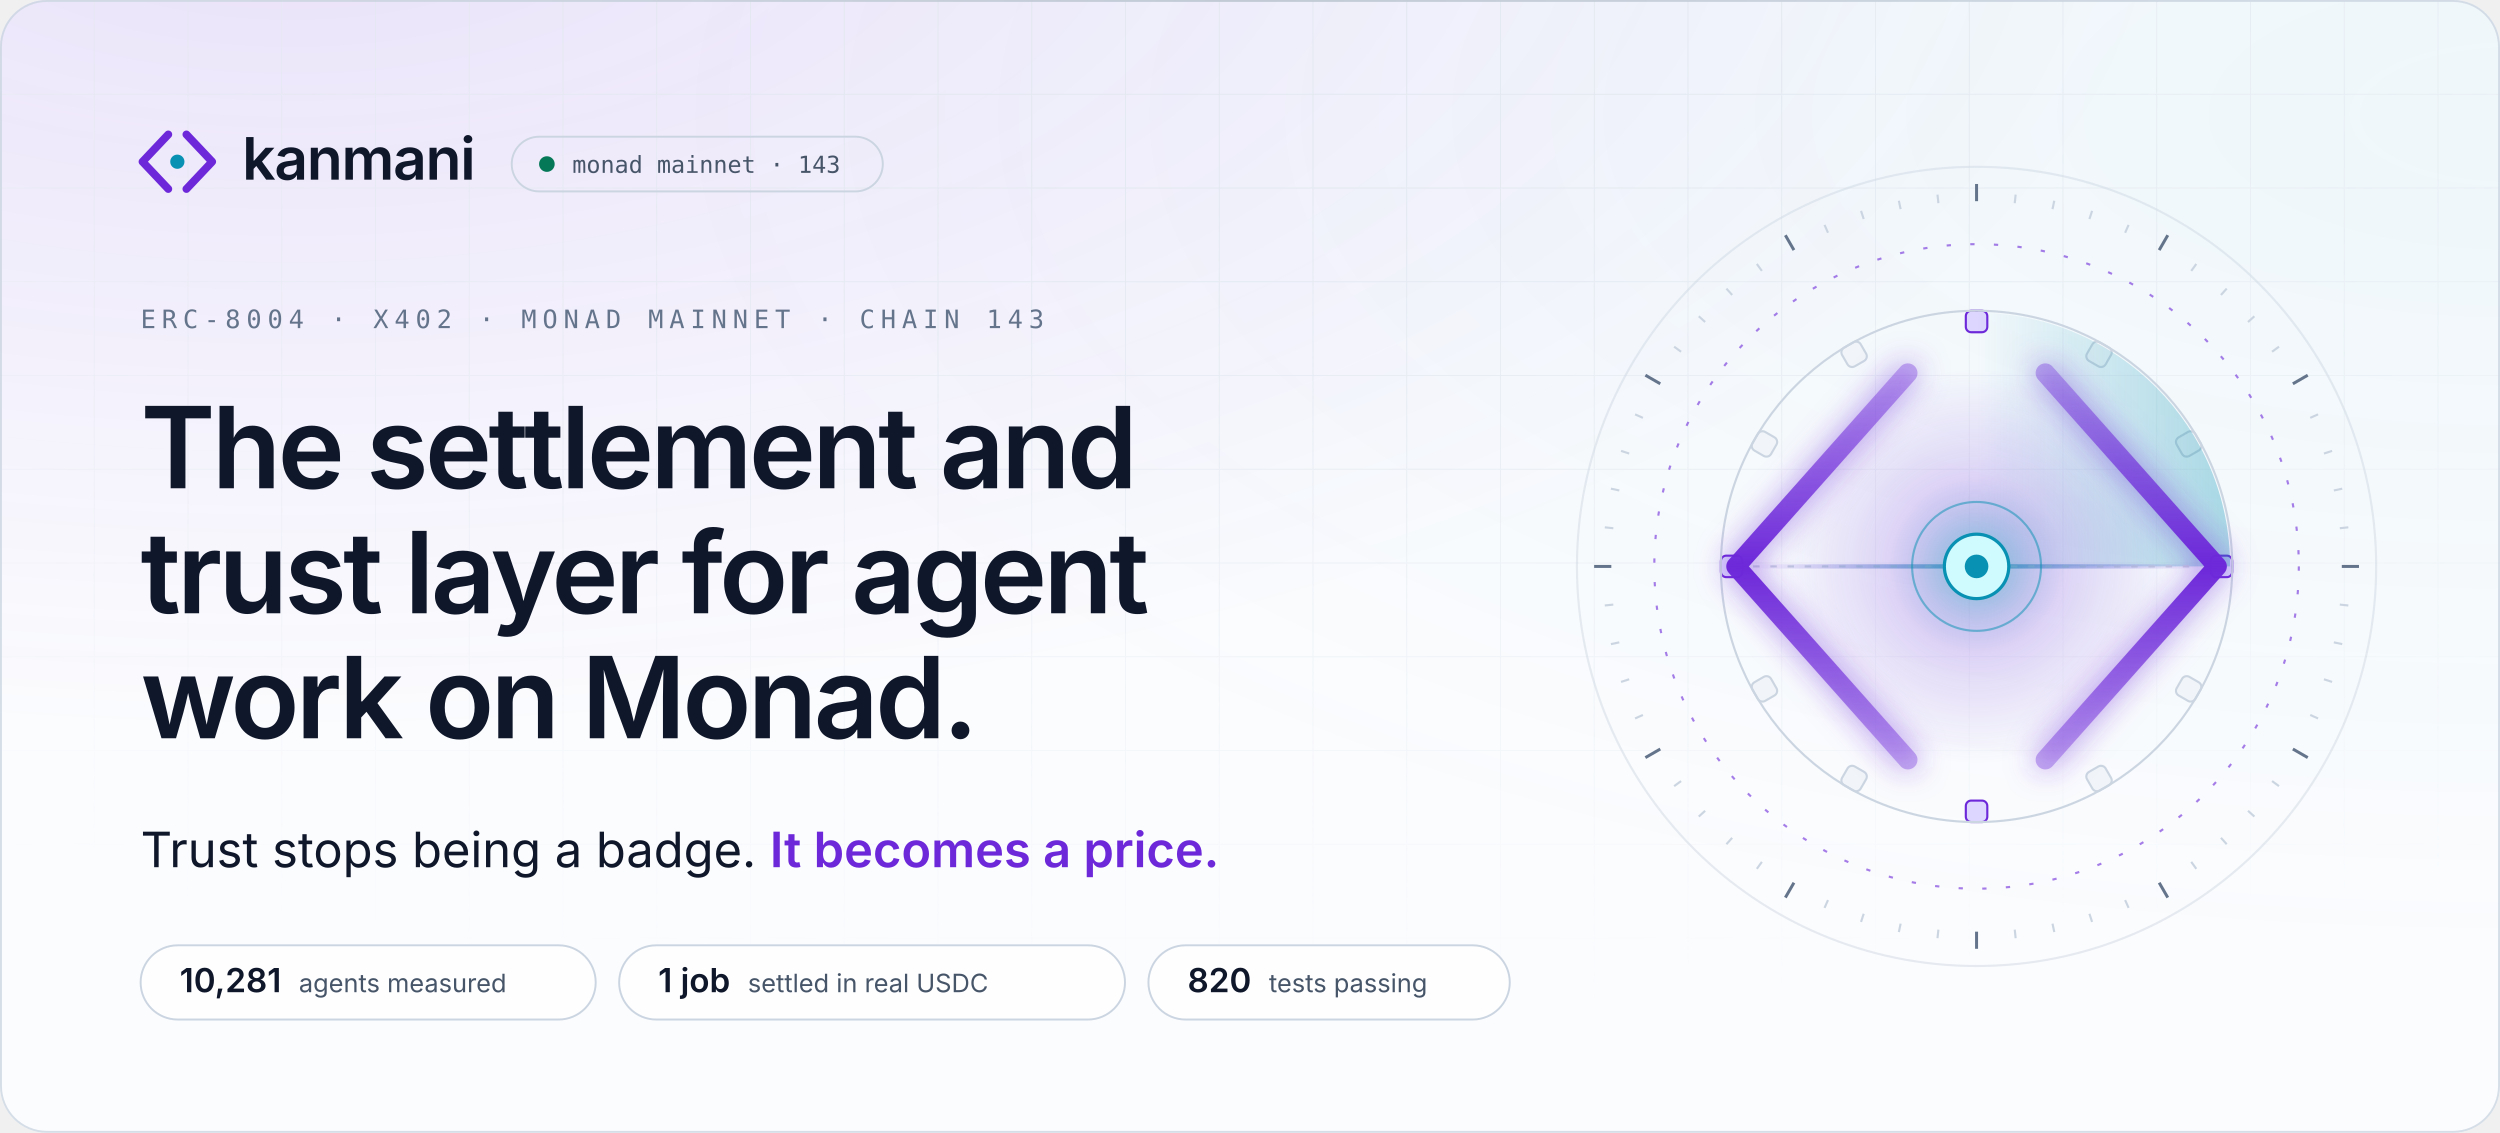
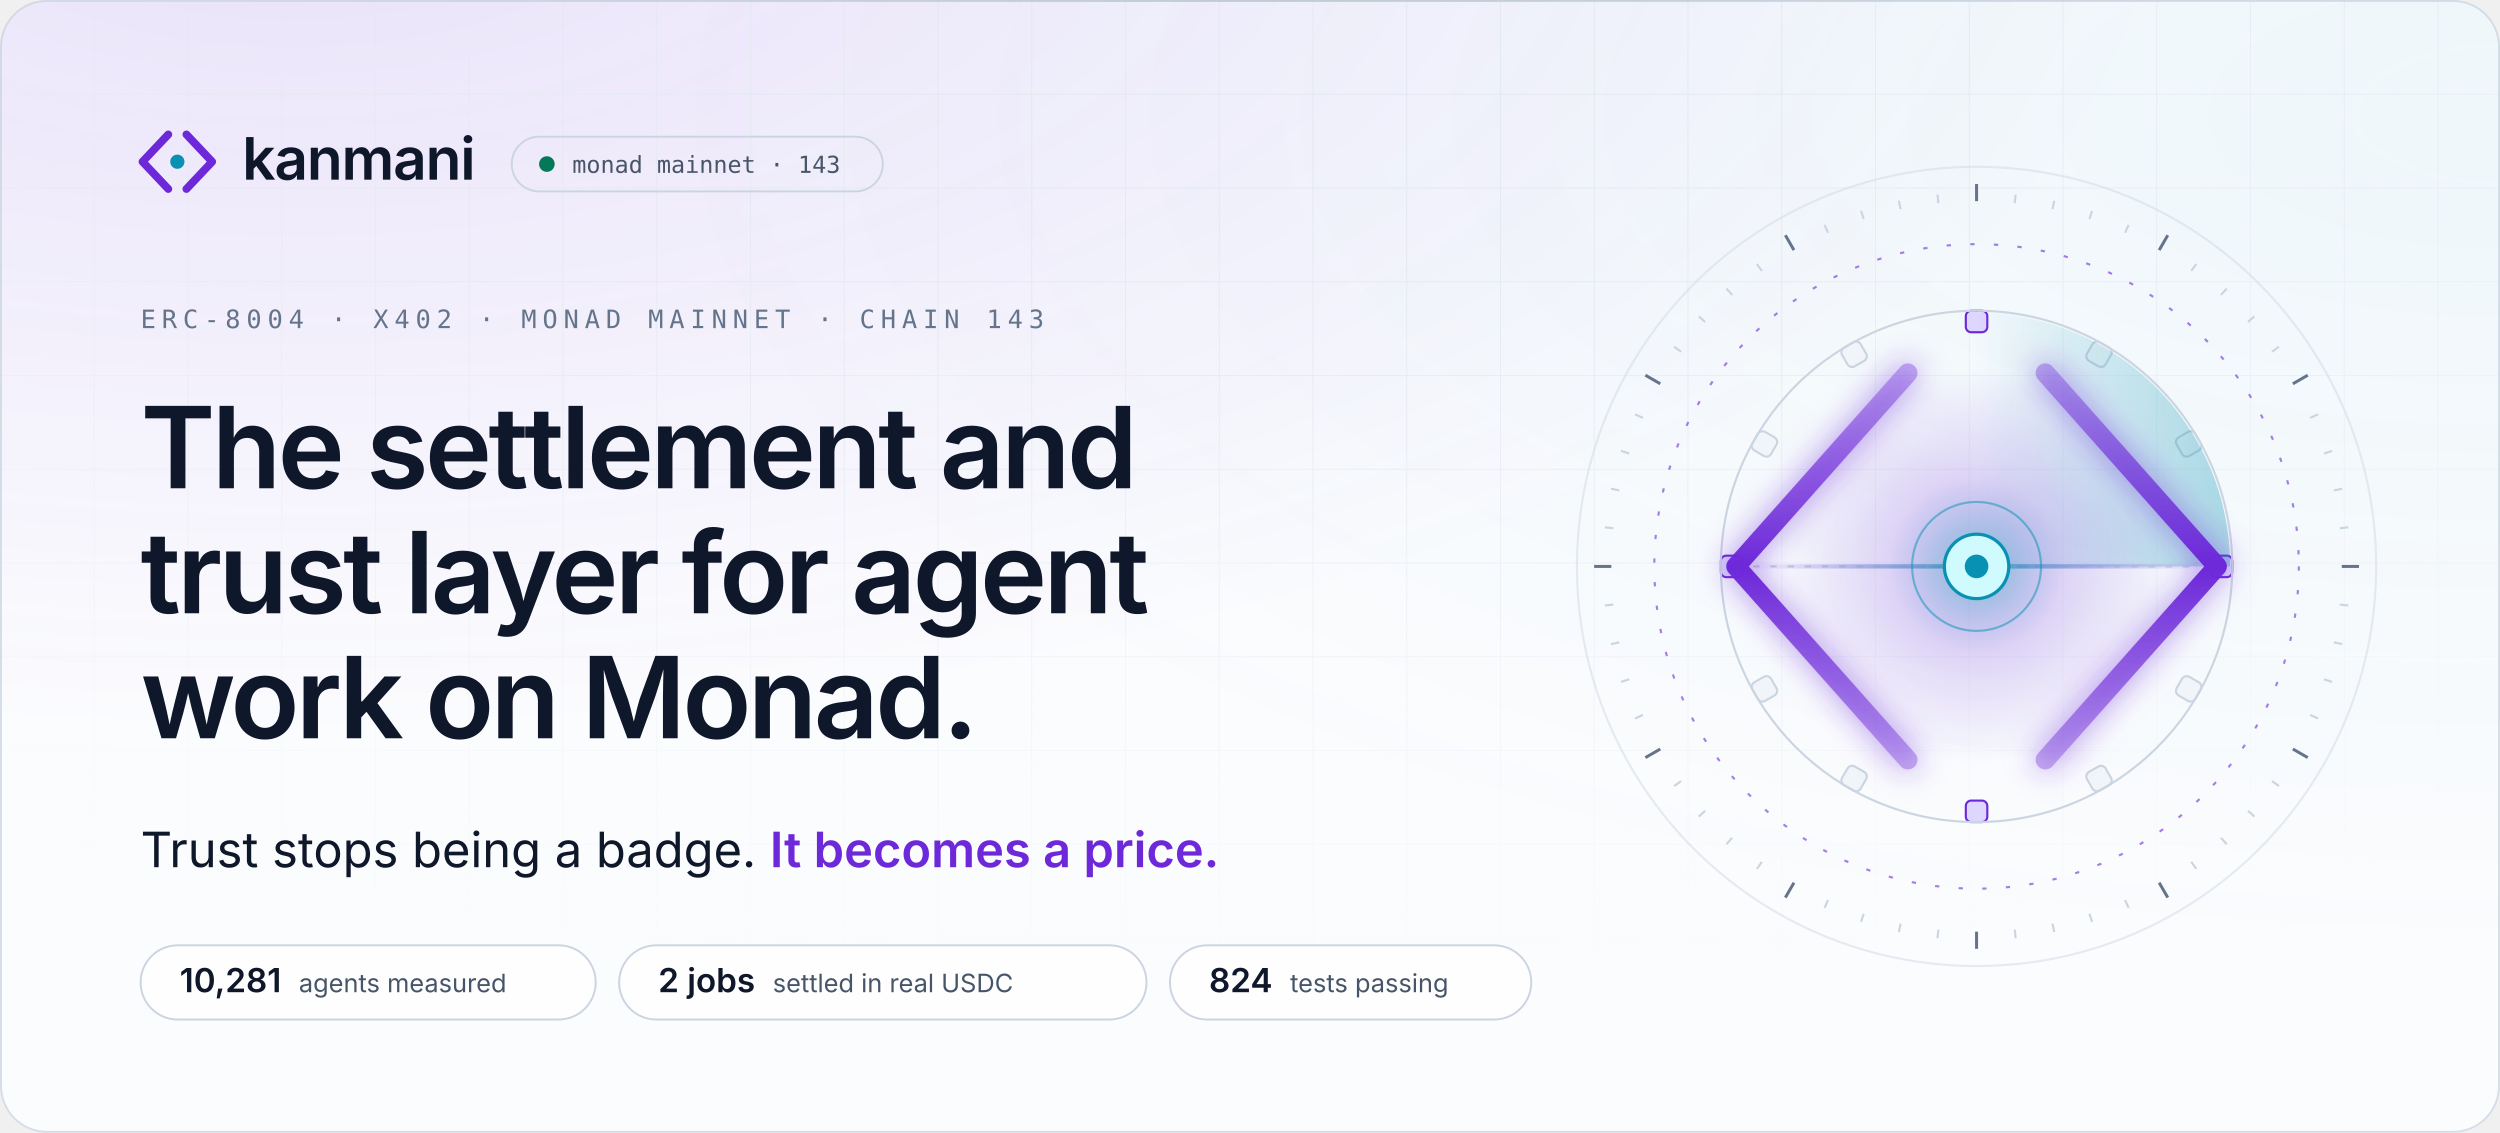
<svg xmlns="http://www.w3.org/2000/svg" width="1280" height="580" viewBox="0 0 1280 580" role="img" aria-label="Kanmani: the settlement and trust layer for agent work on Monad. Trust stops being a badge. It becomes a price.">
  <style>
.sans{font-family:'Space Grotesk','Inter',-apple-system,BlinkMacSystemFont,'Segoe UI',Helvetica,Arial,sans-serif}
.body{font-family:'Inter',-apple-system,BlinkMacSystemFont,'Segoe UI',Helvetica,Arial,sans-serif}
.mono{font-family:'JetBrains Mono',ui-monospace,SFMono-Regular,Menlo,Consolas,monospace}
.in{animation:in .9s cubic-bezier(.16,1,.3,1) backwards;animation-delay:var(--d,0s)}
@keyframes in{from{opacity:0;transform:translateY(10px)}}
@keyframes spin{to{transform:rotate(360deg)}}

.mk path,.mk circle{transform-box:fill-box;transform-origin:center}
.mk-l{animation:mkl 1s cubic-bezier(.16,1,.3,1) .15s backwards}
.mk-r{animation:mkr 1s cubic-bezier(.16,1,.3,1) .15s backwards}
.mk-n{animation:mkn .8s cubic-bezier(.34,1.56,.64,1) .7s backwards}
@keyframes mkl{from{opacity:0;transform:translateX(-6px)}}
@keyframes mkr{from{opacity:0;transform:translateX(6px)}}
@keyframes mkn{from{transform:scale(0)}}

.ap *{transform-box:view-box;transform-origin:200px 200px}
.ap .tk,.ap .bk{transform-origin:0 0}
.rg{fill:none;stroke:#cbd5e1;stroke-width:1}
.rg-d{stroke:#6d28d9;stroke-dasharray:2 9;opacity:.6}
.tk{stroke:#cbd5e1;stroke-width:1}.tk-m{stroke:#64748b;stroke-width:1.4}
.sp-slow{animation:spin 90s linear infinite}
.sp-rev{animation:spin 60s linear infinite reverse}
.sp-orbit{animation:spin 48s linear infinite}
.bk{fill:#f1f5f9;stroke:#cbd5e1;animation:bt 4s cubic-bezier(.65,0,.35,1) infinite}
.bk-l{fill:#ddd6fe;stroke:#6d28d9}
@keyframes bt{0%,70%,100%{opacity:.55}80%{opacity:1}}
.sw{animation:spin 8s linear infinite}
.wr{stroke:#cbd5e1;stroke-dasharray:3 5}
.bm{transform-origin:96px 200px;animation:bm 8s cubic-bezier(.65,0,.35,1) 2s infinite}
@keyframes bm{0%,8%{transform:scaleX(0);opacity:0}30%{transform:scaleX(.5);opacity:1}62%{transform:scaleX(1);opacity:1}80%,100%{transform:scaleX(1);opacity:0}}
.rl{fill:none;stroke-width:9;stroke-linecap:round;stroke-linejoin:round;stroke-dasharray:260}
.rl-l{animation:dr 1.6s cubic-bezier(.16,1,.3,1) .3s backwards,cl 8s cubic-bezier(.65,0,.35,1) 2s infinite}
.rl-r{animation:dr 1.6s cubic-bezier(.16,1,.3,1) .3s backwards,cr 8s cubic-bezier(.65,0,.35,1) 2s infinite}
@keyframes dr{from{stroke-dashoffset:260}}
@keyframes cl{0%,25%,60%,100%{transform:none}38%,46%{transform:translateX(10px)}}
@keyframes cr{0%,25%,60%,100%{transform:none}38%,46%{transform:translateX(-10px)}}
.pk{fill:#0f172a;opacity:0}
.pk-in{animation:pi 8s cubic-bezier(.65,0,.35,1) 2s infinite}
.pk-out{fill:#0891b2;animation:po 8s cubic-bezier(.65,0,.35,1) 2s infinite}
@keyframes pi{0%{transform:translateX(0);opacity:0}6%{opacity:1}34%{transform:translateX(96px);opacity:1}38%,100%{transform:translateX(96px);opacity:0}}
@keyframes po{0%,48%{transform:translateX(0) scale(.4);opacity:0}52%{transform:translateX(6px);opacity:1}78%{transform:translateX(96px);opacity:1}84%,100%{transform:translateX(96px);opacity:0}}
.gl{animation:gl 8s cubic-bezier(.65,0,.35,1) 2s infinite}
@keyframes gl{0%,30%,70%,100%{opacity:.65;transform:scale(1)}42%{opacity:1;transform:scale(1.08)}}
.nd{fill:#cffafe;stroke:#0891b2;stroke-width:1.5;animation:nl 1s cubic-bezier(.34,1.56,.64,1) 1.1s backwards,nb 8s cubic-bezier(.65,0,.35,1) 2s infinite}
.cr{animation:nl 1s cubic-bezier(.34,1.56,.64,1) 1.2s backwards}
@keyframes nl{from{transform:scale(0)}}
@keyframes nb{0%,34%,56%,100%{transform:scale(1)}40%{transform:scale(1.18)}}
.pl{fill:none;stroke:#0891b2;stroke-width:1.2;opacity:0;animation:pu 8s cubic-bezier(.25,1,.5,1) infinite}
@keyframes pu{0%,38%{transform:scale(.7);opacity:0}40%{opacity:.85}66%,100%{transform:scale(4.4);opacity:0}}

.live{animation:lv 2.4s cubic-bezier(.65,0,.35,1) infinite}
@keyframes lv{0%,100%{opacity:1}50%{opacity:.35}}

@media (prefers-reduced-motion:reduce){
  *{animation:none!important}
  .rm-hide{opacity:0!important}
}
</style>
  <defs>
    <radialGradient id="g0" cx="0.12" cy="-0.1" r=".75">
      <stop offset="0" stop-color="#6d28d9" stop-opacity="0.123" />
      <stop offset="1" stop-color="#6d28d9" stop-opacity="0" />
    </radialGradient>
    <radialGradient id="g1" cx="1.0" cy="0.1" r=".75">
      <stop offset="0" stop-color="#0891b2" stop-opacity="0.049" />
      <stop offset="1" stop-color="#0891b2" stop-opacity="0" />
    </radialGradient>
    <pattern id="grid" width="48" height="48" patternUnits="userSpaceOnUse">
      <path d="M48 0H0V48" fill="none" stroke="#e2e8f0" stroke-width="1" />
    </pattern>
    <radialGradient id="gridmask-g" cx=".5" cy="0" r=".9">
      <stop offset=".2" stop-color="#fff" stop-opacity="0.88" />
      <stop offset="1" stop-color="#fff" stop-opacity="0" />
    </radialGradient>
    <mask id="gridmask">
      <rect width="1280" height="580" fill="url(#gridmask-g)" />
    </mask>
    <linearGradient id="edge" x1="0" x2="1">
      <stop offset="0" stop-color="#0f172a" stop-opacity="0" />
      <stop offset=".5" stop-color="#0f172a" stop-opacity="0.08" />
      <stop offset="1" stop-color="#0f172a" stop-opacity="0" />
    </linearGradient>
    <clipPath id="frame">
      <rect width="1280" height="580" rx="24" />
    </clipPath>
  </defs>
  <rect width="1280" height="580" rx="24" fill="#fbfcfe" />
  <g clip-path="url(#frame)">
    <rect width="1280" height="580" rx="24" fill="url(#g0)" />
    <rect width="1280" height="580" rx="24" fill="url(#g1)" />
    <rect width="1280" height="580" fill="url(#grid)" mask="url(#gridmask)" />
  </g>
  <rect x=".5" y=".5" width="1279" height="579" rx="23.5" fill="none" stroke="#cbd5e1" stroke-opacity=".8" />
  <rect x="120" y="0" width="1040" height="1" fill="url(#edge)" />
  <g class="in">
    <g transform="translate(66 58) scale(1.55)" class="mk">
      <path class="mk-l" d="M13 7L4.5 16L13 25" fill="none" stroke="#6d28d9" stroke-width="2.6" stroke-linecap="round" stroke-linejoin="round" />
      <path class="mk-r" d="M19 7L27.5 16L19 25" fill="none" stroke="#6d28d9" stroke-width="2.6" stroke-linecap="round" stroke-linejoin="round" />
      <circle class="mk-n" cx="16" cy="16" r="2.35" fill="#0891b2" />
    </g>
    <text x="124" y="92" class="sans" font-size="30" font-weight="600" letter-spacing="-.6" fill="#0f172a">kanmani</text>
    <rect x="262" y="70" width="190" height="28" rx="14" fill="none" stroke="#cbd5e1" />
    <circle cx="280" cy="84" r="4" fill="#047857" class="live" />
    <text x="293" y="88.5" class="mono" font-size="12" fill="#475569">monad mainnet · 143</text>
  </g>
  <text x="72" y="168" class="mono in" style="--d:.15s" font-size="13" letter-spacing="3" fill="#64748b">ERC-8004 · X402 · MONAD MAINNET · CHAIN 143</text>
  <text x="72" y="250" class="sans in" style="--d:0.25s" font-size="58" font-weight="600" letter-spacing="-1.8" fill="#0f172a">The settlement and</text>
  <text x="72" y="314" class="sans in" style="--d:0.35s" font-size="58" font-weight="600" letter-spacing="-1.8" fill="#0f172a">trust layer for agent</text>
  <text x="72" y="378" class="sans in" style="--d:0.45s" font-size="58" font-weight="600" letter-spacing="-1.8" fill="#0f172a">work on Monad.</text>
  <defs>
    <linearGradient id="shimmer" x1="0" x2="1" gradientUnits="objectBoundingBox">
      <stop offset="0" stop-color="#6d28d9" />
      <stop offset=".42" stop-color="#6d28d9" />
      <stop offset=".5" stop-color="#0891b2" />
      <stop offset=".58" stop-color="#6d28d9" />
      <stop offset="1" stop-color="#6d28d9" />
      <animateTransform attributeName="gradientTransform" type="translate" values="-1 0;1 0;1 0" keyTimes="0;.55;1" dur="5.5s" begin="1.4s" repeatCount="indefinite" />
    </linearGradient>
  </defs>
  <text x="72" y="444" class="body in" style="--d:.6s" font-size="25" fill="#0f172a">Trust stops being a badge. <tspan fill="url(#shimmer)" font-weight="600">It becomes a price.</tspan>
  </text>
  <g class="in" style="--d:1.05s">
    <rect x="72" y="484" width="233" height="38" rx="19" fill="#ffffff" fill-opacity=".8" stroke="#cbd5e1" />
    <text x="92" y="508" class="sans" font-size="17" font-weight="600" fill="#0f172a">10,281<tspan dx="9" class="body" font-size="13" font-weight="400" fill="#475569">agents measured</tspan>
    </text>
  </g>
  <g class="in" style="--d:1.13s">
-     <rect x="317.0" y="484" width="259" height="38" rx="19" fill="#ffffff" fill-opacity=".8" stroke="#cbd5e1" />
-     <text x="337.0" y="508" class="sans" font-size="17" font-weight="600" fill="#0f172a">1 job<tspan dx="9" class="body" font-size="13" font-weight="400" fill="#475569">settled in real USDC</tspan>
+     <rect x="317.0" y="484" width="270" height="38" rx="19" fill="#ffffff" fill-opacity=".8" stroke="#cbd5e1" />
+     <text x="337.0" y="508" class="sans" font-size="17" font-weight="600" fill="#0f172a">2 jobs<tspan dx="9" class="body" font-size="13" font-weight="400" fill="#475569">settled in real USDC</tspan>
    </text>
  </g>
  <g class="in" style="--d:1.21s">
-     <rect x="588.0" y="484" width="185" height="38" rx="19" fill="#ffffff" fill-opacity=".8" stroke="#cbd5e1" />
-     <text x="608.0" y="508" class="sans" font-size="17" font-weight="600" fill="#0f172a">820<tspan dx="9" class="body" font-size="13" font-weight="400" fill="#475569">tests passing</tspan>
+     <rect x="599.0" y="484" width="185" height="38" rx="19" fill="#ffffff" fill-opacity=".8" stroke="#cbd5e1" />
+     <text x="619.0" y="508" class="sans" font-size="17" font-weight="600" fill="#0f172a">824<tspan dx="9" class="body" font-size="13" font-weight="400" fill="#475569">tests passing</tspan>
    </text>
  </g>
  <svg x="792" y="70" width="440" height="440" viewBox="0 0 400 400" overflow="visible" class="ap">
    <defs>
      <radialGradient id="ap-core">
        <stop offset="0" stop-color="#0891b2" stop-opacity=".55" />
        <stop offset=".45" stop-color="#6d28d9" stop-opacity=".18" />
        <stop offset="1" stop-color="#6d28d9" stop-opacity="0" />
      </radialGradient>
      <linearGradient id="ap-rail" x1="0" y1="0" x2="0" y2="1">
        <stop offset="0" stop-color="#6d28d9" stop-opacity=".35" />
        <stop offset=".5" stop-color="#6d28d9" />
        <stop offset="1" stop-color="#6d28d9" stop-opacity=".35" />
      </linearGradient>
      <linearGradient id="ap-sweep" x1="0" y1="0" x2="1" y2="0">
        <stop offset="0" stop-color="#0891b2" stop-opacity="0" />
        <stop offset="1" stop-color="#0891b2" stop-opacity=".32" />
      </linearGradient>
      <linearGradient id="ap-beam" x1="0" x2="1">
        <stop offset="0" stop-color="#6d28d9" stop-opacity="0" />
        <stop offset=".5" stop-color="#0891b2" stop-opacity=".7" />
        <stop offset="1" stop-color="#6d28d9" stop-opacity="0" />
      </linearGradient>
      <filter id="ap-glow" x="-50%" y="-50%" width="200%" height="200%">
        <feGaussianBlur stdDeviation="7" />
      </filter>
    </defs>
    <circle cx="200" cy="200" r="186" class="rg" opacity=".45" />
    <g class="sp sp-slow">
      <line x1="200" y1="22" x2="200" y2="30" class="tk tk-m" transform="rotate(0 200 200)" />
      <line x1="200" y1="26" x2="200" y2="30" class="tk" transform="rotate(6 200 200)" />
      <line x1="200" y1="26" x2="200" y2="30" class="tk" transform="rotate(12 200 200)" />
      <line x1="200" y1="26" x2="200" y2="30" class="tk" transform="rotate(18 200 200)" />
      <line x1="200" y1="26" x2="200" y2="30" class="tk" transform="rotate(24 200 200)" />
      <line x1="200" y1="22" x2="200" y2="30" class="tk tk-m" transform="rotate(30 200 200)" />
      <line x1="200" y1="26" x2="200" y2="30" class="tk" transform="rotate(36 200 200)" />
      <line x1="200" y1="26" x2="200" y2="30" class="tk" transform="rotate(42 200 200)" />
      <line x1="200" y1="26" x2="200" y2="30" class="tk" transform="rotate(48 200 200)" />
      <line x1="200" y1="26" x2="200" y2="30" class="tk" transform="rotate(54 200 200)" />
      <line x1="200" y1="22" x2="200" y2="30" class="tk tk-m" transform="rotate(60 200 200)" />
      <line x1="200" y1="26" x2="200" y2="30" class="tk" transform="rotate(66 200 200)" />
      <line x1="200" y1="26" x2="200" y2="30" class="tk" transform="rotate(72 200 200)" />
      <line x1="200" y1="26" x2="200" y2="30" class="tk" transform="rotate(78 200 200)" />
      <line x1="200" y1="26" x2="200" y2="30" class="tk" transform="rotate(84 200 200)" />
      <line x1="200" y1="22" x2="200" y2="30" class="tk tk-m" transform="rotate(90 200 200)" />
      <line x1="200" y1="26" x2="200" y2="30" class="tk" transform="rotate(96 200 200)" />
      <line x1="200" y1="26" x2="200" y2="30" class="tk" transform="rotate(102 200 200)" />
      <line x1="200" y1="26" x2="200" y2="30" class="tk" transform="rotate(108 200 200)" />
      <line x1="200" y1="26" x2="200" y2="30" class="tk" transform="rotate(114 200 200)" />
      <line x1="200" y1="22" x2="200" y2="30" class="tk tk-m" transform="rotate(120 200 200)" />
      <line x1="200" y1="26" x2="200" y2="30" class="tk" transform="rotate(126 200 200)" />
      <line x1="200" y1="26" x2="200" y2="30" class="tk" transform="rotate(132 200 200)" />
      <line x1="200" y1="26" x2="200" y2="30" class="tk" transform="rotate(138 200 200)" />
      <line x1="200" y1="26" x2="200" y2="30" class="tk" transform="rotate(144 200 200)" />
      <line x1="200" y1="22" x2="200" y2="30" class="tk tk-m" transform="rotate(150 200 200)" />
      <line x1="200" y1="26" x2="200" y2="30" class="tk" transform="rotate(156 200 200)" />
      <line x1="200" y1="26" x2="200" y2="30" class="tk" transform="rotate(162 200 200)" />
      <line x1="200" y1="26" x2="200" y2="30" class="tk" transform="rotate(168 200 200)" />
      <line x1="200" y1="26" x2="200" y2="30" class="tk" transform="rotate(174 200 200)" />
      <line x1="200" y1="22" x2="200" y2="30" class="tk tk-m" transform="rotate(180 200 200)" />
      <line x1="200" y1="26" x2="200" y2="30" class="tk" transform="rotate(186 200 200)" />
      <line x1="200" y1="26" x2="200" y2="30" class="tk" transform="rotate(192 200 200)" />
      <line x1="200" y1="26" x2="200" y2="30" class="tk" transform="rotate(198 200 200)" />
      <line x1="200" y1="26" x2="200" y2="30" class="tk" transform="rotate(204 200 200)" />
      <line x1="200" y1="22" x2="200" y2="30" class="tk tk-m" transform="rotate(210 200 200)" />
      <line x1="200" y1="26" x2="200" y2="30" class="tk" transform="rotate(216 200 200)" />
      <line x1="200" y1="26" x2="200" y2="30" class="tk" transform="rotate(222 200 200)" />
      <line x1="200" y1="26" x2="200" y2="30" class="tk" transform="rotate(228 200 200)" />
      <line x1="200" y1="26" x2="200" y2="30" class="tk" transform="rotate(234 200 200)" />
      <line x1="200" y1="22" x2="200" y2="30" class="tk tk-m" transform="rotate(240 200 200)" />
      <line x1="200" y1="26" x2="200" y2="30" class="tk" transform="rotate(246 200 200)" />
      <line x1="200" y1="26" x2="200" y2="30" class="tk" transform="rotate(252 200 200)" />
      <line x1="200" y1="26" x2="200" y2="30" class="tk" transform="rotate(258 200 200)" />
      <line x1="200" y1="26" x2="200" y2="30" class="tk" transform="rotate(264 200 200)" />
      <line x1="200" y1="22" x2="200" y2="30" class="tk tk-m" transform="rotate(270 200 200)" />
      <line x1="200" y1="26" x2="200" y2="30" class="tk" transform="rotate(276 200 200)" />
      <line x1="200" y1="26" x2="200" y2="30" class="tk" transform="rotate(282 200 200)" />
      <line x1="200" y1="26" x2="200" y2="30" class="tk" transform="rotate(288 200 200)" />
      <line x1="200" y1="26" x2="200" y2="30" class="tk" transform="rotate(294 200 200)" />
      <line x1="200" y1="22" x2="200" y2="30" class="tk tk-m" transform="rotate(300 200 200)" />
      <line x1="200" y1="26" x2="200" y2="30" class="tk" transform="rotate(306 200 200)" />
      <line x1="200" y1="26" x2="200" y2="30" class="tk" transform="rotate(312 200 200)" />
      <line x1="200" y1="26" x2="200" y2="30" class="tk" transform="rotate(318 200 200)" />
      <line x1="200" y1="26" x2="200" y2="30" class="tk" transform="rotate(324 200 200)" />
      <line x1="200" y1="22" x2="200" y2="30" class="tk tk-m" transform="rotate(330 200 200)" />
      <line x1="200" y1="26" x2="200" y2="30" class="tk" transform="rotate(336 200 200)" />
      <line x1="200" y1="26" x2="200" y2="30" class="tk" transform="rotate(342 200 200)" />
      <line x1="200" y1="26" x2="200" y2="30" class="tk" transform="rotate(348 200 200)" />
      <line x1="200" y1="26" x2="200" y2="30" class="tk" transform="rotate(354 200 200)" />
    </g>
    <circle cx="200" cy="200" r="150" class="rg rg-d sp sp-rev" />
    <g class="sp sp-orbit">
      <rect x="195" y="81" width="10" height="10" rx="2.5" class="bk bk-l" transform="rotate(0 200 200)" style="animation-delay:0.000s" />
      <rect x="195" y="81" width="10" height="10" rx="2.5" class="bk" transform="rotate(30 200 200)" style="animation-delay:-0.333s" />
      <rect x="195" y="81" width="10" height="10" rx="2.5" class="bk" transform="rotate(60 200 200)" style="animation-delay:-0.666s" />
      <rect x="195" y="81" width="10" height="10" rx="2.5" class="bk bk-l" transform="rotate(90 200 200)" style="animation-delay:-0.999s" />
      <rect x="195" y="81" width="10" height="10" rx="2.5" class="bk" transform="rotate(120 200 200)" style="animation-delay:-1.332s" />
      <rect x="195" y="81" width="10" height="10" rx="2.5" class="bk" transform="rotate(150 200 200)" style="animation-delay:-1.665s" />
      <rect x="195" y="81" width="10" height="10" rx="2.5" class="bk bk-l" transform="rotate(180 200 200)" style="animation-delay:-1.998s" />
      <rect x="195" y="81" width="10" height="10" rx="2.5" class="bk" transform="rotate(210 200 200)" style="animation-delay:-2.331s" />
      <rect x="195" y="81" width="10" height="10" rx="2.5" class="bk" transform="rotate(240 200 200)" style="animation-delay:-2.664s" />
      <rect x="195" y="81" width="10" height="10" rx="2.5" class="bk bk-l" transform="rotate(270 200 200)" style="animation-delay:-2.997s" />
      <rect x="195" y="81" width="10" height="10" rx="2.5" class="bk" transform="rotate(300 200 200)" style="animation-delay:-3.330s" />
      <rect x="195" y="81" width="10" height="10" rx="2.5" class="bk" transform="rotate(330 200 200)" style="animation-delay:-3.663s" />
    </g>
    <circle cx="200" cy="200" r="119" class="rg" />
    <g class="sw">
      <path d="M200 200 L200 82 A118 118 0 0 1 318 200 Z" fill="url(#ap-sweep)" />
    </g>
    <circle cx="200" cy="200" r="92" fill="url(#ap-core)" class="gl" />
    <line x1="96" y1="200" x2="304" y2="200" class="wr" />
    <rect x="96" y="199" width="208" height="2" fill="url(#ap-beam)" class="bm" />
    <g filter="url(#ap-glow)" opacity=".55">
      <path d="M168 110 L88 200 L168 290" class="rl" stroke="#6d28d9" />
      <path d="M232 110 L312 200 L232 290" class="rl" stroke="#6d28d9" />
    </g>
    <path d="M168 110 L88 200 L168 290" class="rl rl-l" stroke="url(#ap-rail)" />
    <path d="M232 110 L312 200 L232 290" class="rl rl-r" stroke="url(#ap-rail)" />
    <circle cx="104" cy="200" r="5" class="pk pk-in rm-hide" />
    <circle cx="200" cy="200" r="5" class="pk pk-out rm-hide" />
    <circle cx="200" cy="200" r="22" class="pl rm-hide" style="animation-delay:2.00s" />
    <circle cx="200" cy="200" r="22" class="pl rm-hide" style="animation-delay:2.22s" />
    <circle cx="200" cy="200" r="22" class="pl rm-hide" style="animation-delay:2.44s" />
    <circle cx="200" cy="200" r="30" fill="none" stroke="#0891b2" stroke-opacity=".5" />
    <circle cx="200" cy="200" r="15" class="nd" />
    <circle cx="200" cy="200" r="5.5" fill="#0891b2" class="cr" />
  </svg>
</svg>
